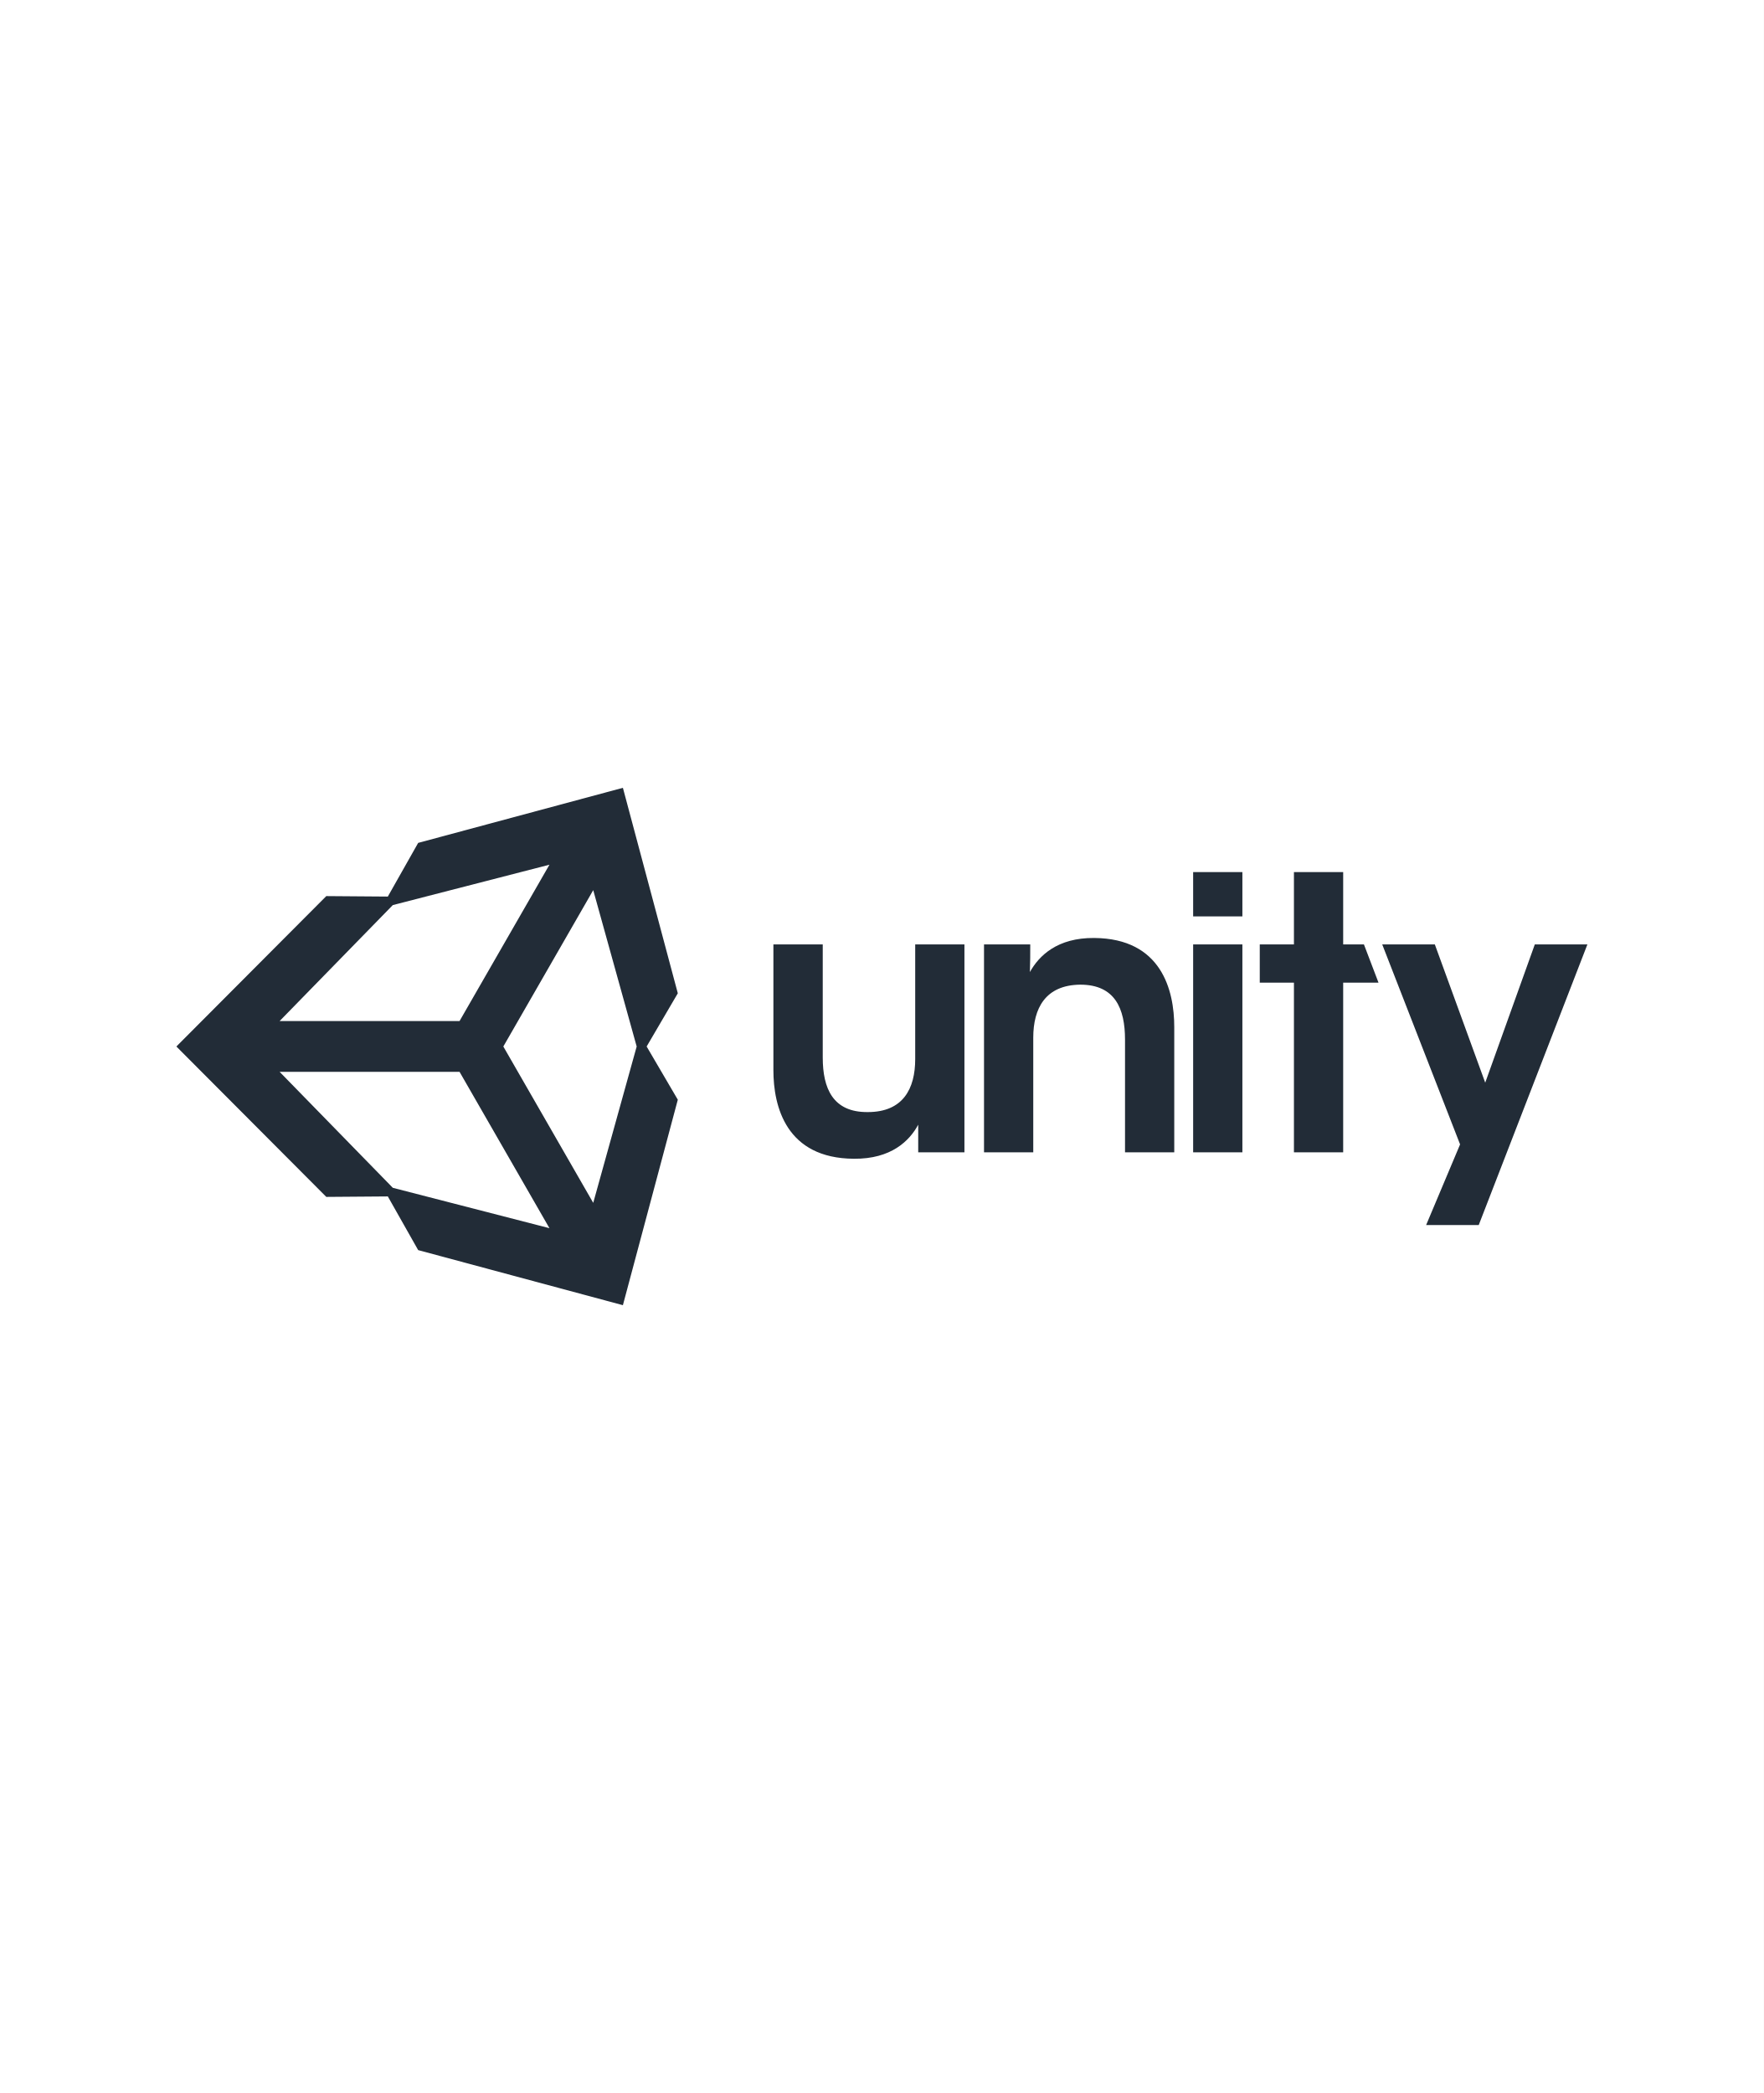
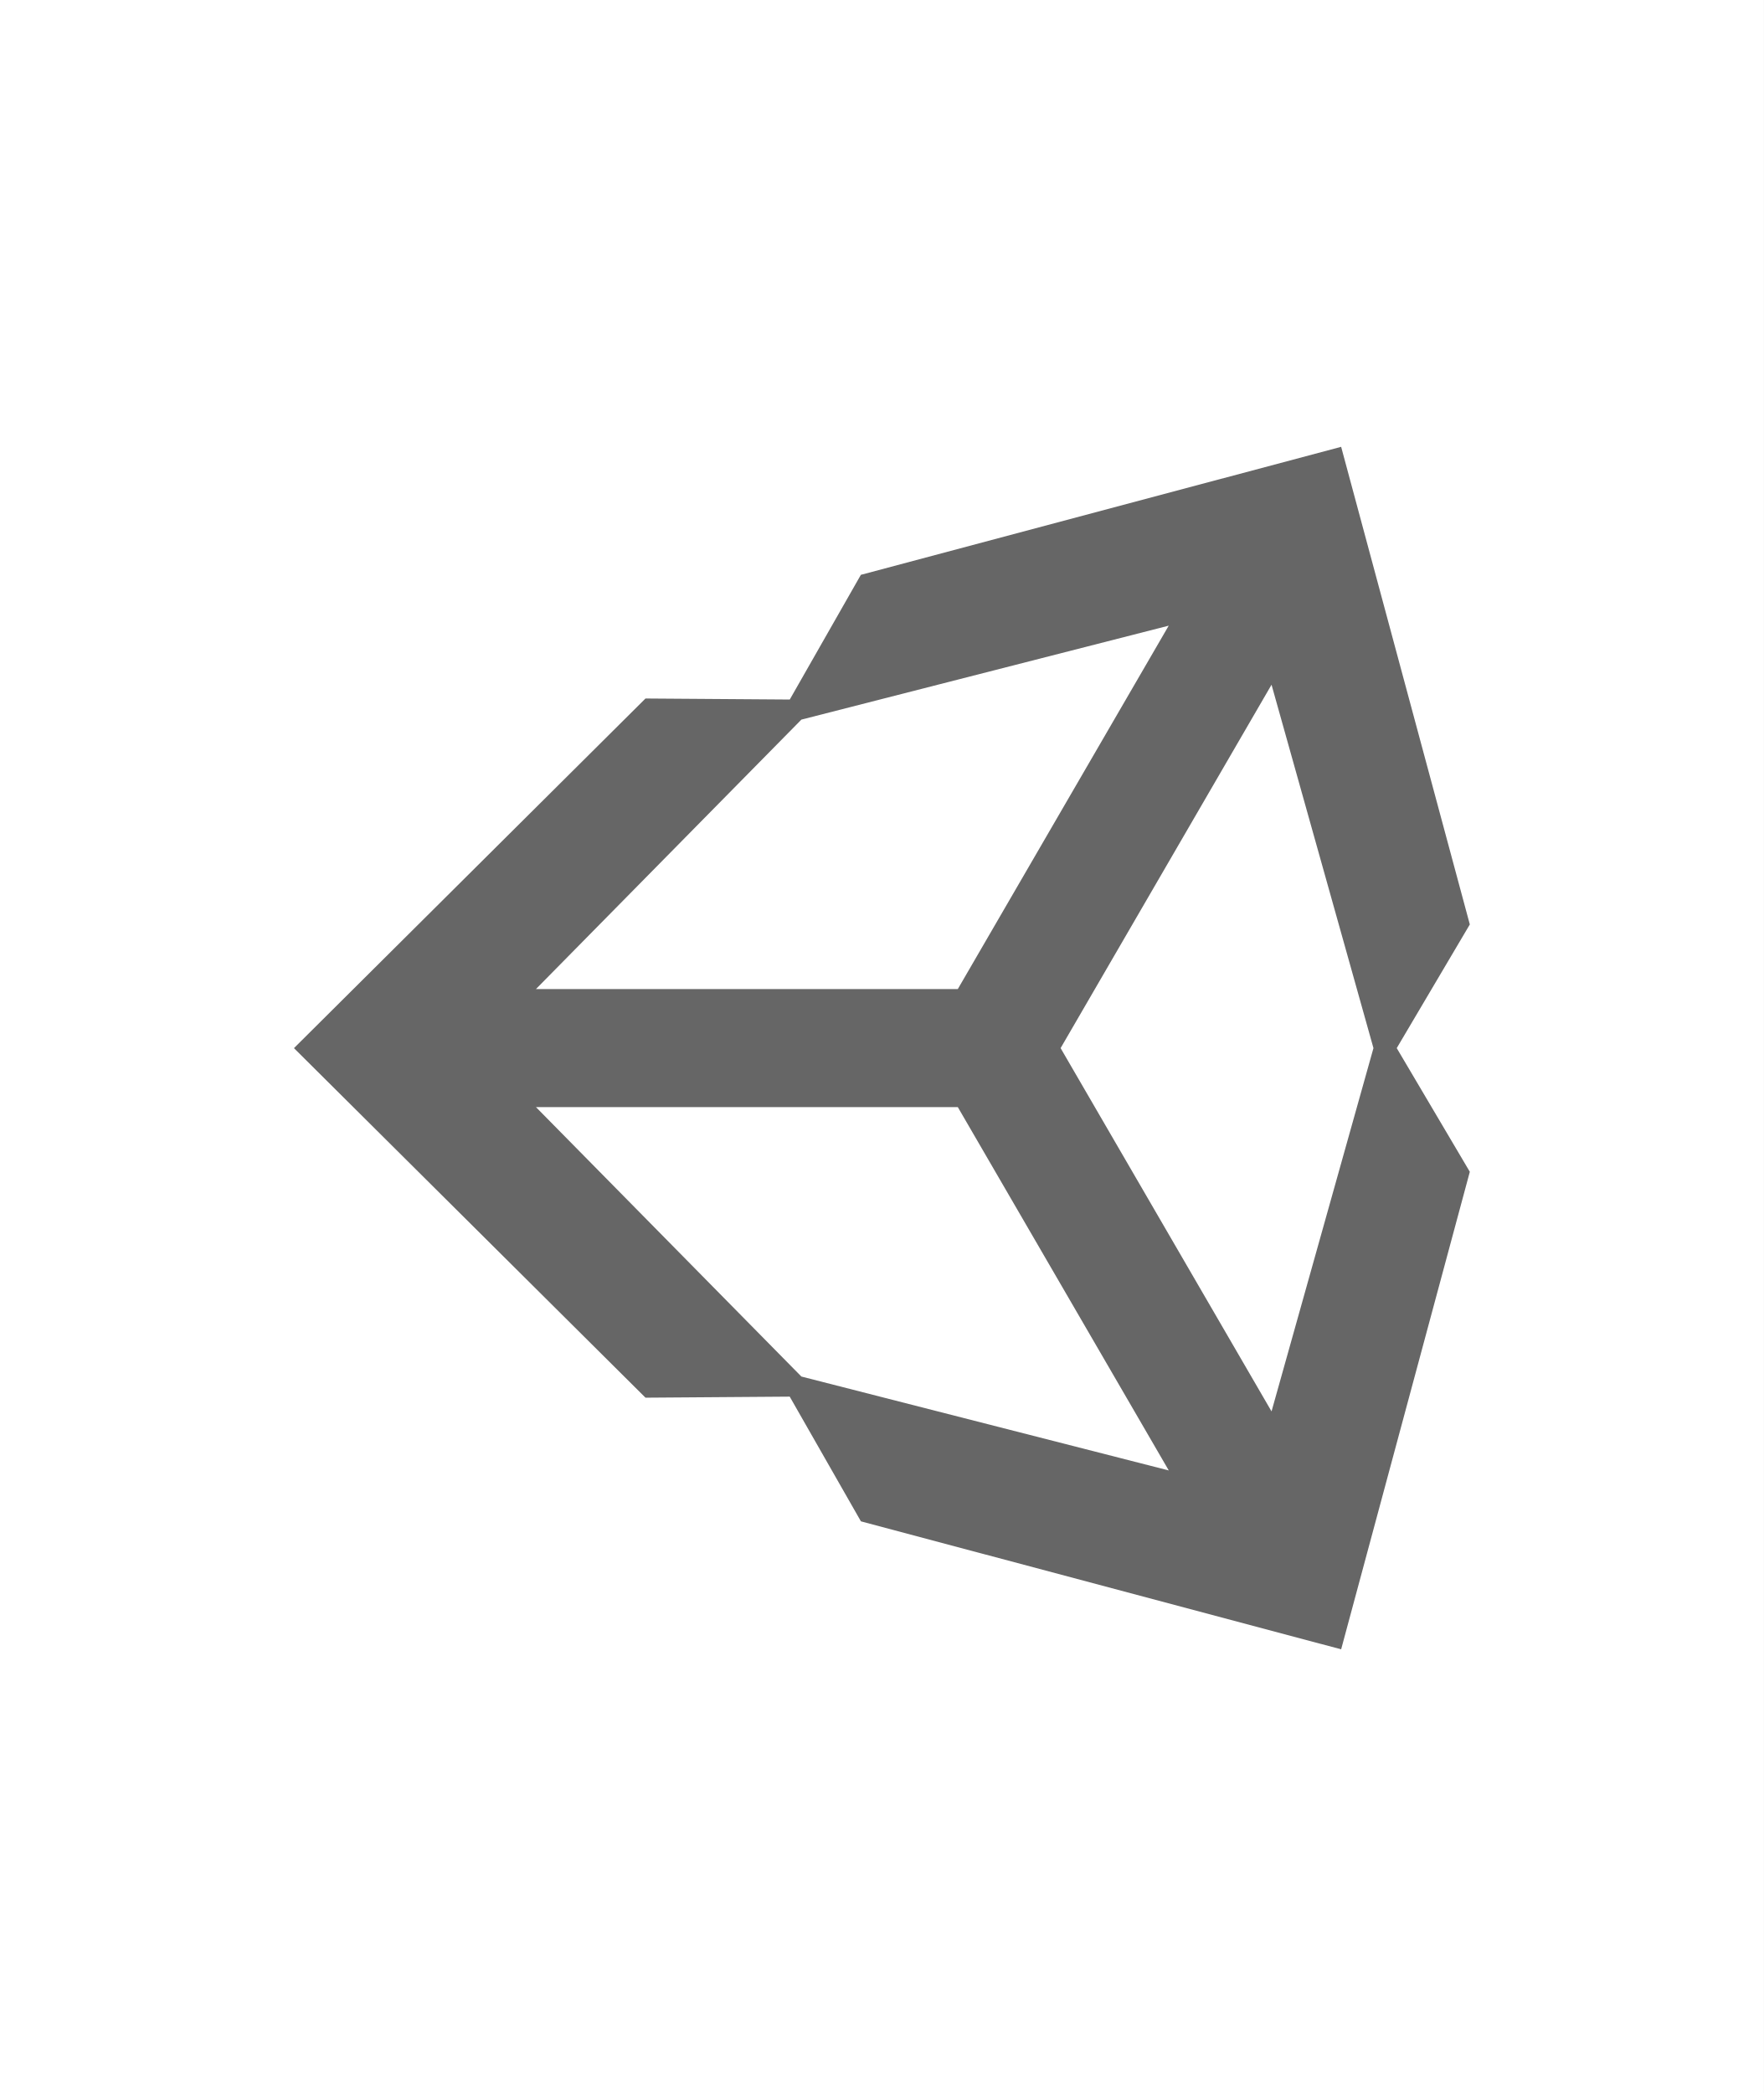
<svg xmlns="http://www.w3.org/2000/svg" width="150" height="178" viewBox="0 0 150 178" fill="none">
  <rect width="150" height="178" fill="white" />
-   <path d="M82.02 80.317H77.833V90.072C77.833 92.582 76.808 94.577 73.803 94.577C70.827 94.607 69.97 92.552 69.97 89.943V80.317H65.773V91.014C65.773 94.101 66.856 98.516 72.621 98.546C75.783 98.576 77.35 97.028 78.089 95.649V98H82.02V80.317ZM83.685 98H87.873V88.246C87.873 85.765 88.898 83.77 91.873 83.741C94.819 83.741 95.677 85.765 95.677 88.415V98H99.864V87.343C99.864 84.217 98.78 79.811 93.056 79.771C89.922 79.742 88.356 81.28 87.587 82.669C87.617 81.835 87.617 81.091 87.617 80.317H83.685V98ZM101.47 98H105.658V80.317H101.47V98ZM101.47 77.936H105.658V74.165H101.47V77.936ZM110.042 98H114.23V83.572H117.235L115.994 80.317H114.23V74.165H110.042V80.317H107.136V83.572H110.042V98ZM121.285 104.183H125.758L135 80.317H130.527L126.31 92.076L122.024 80.317H117.55L124.172 97.326L121.285 104.183ZM42.805 89L50.451 75.703L54.146 89L50.451 102.297L42.805 89ZM39.081 91.153L46.727 104.451L33.406 101.017L23.779 91.153H39.081ZM46.727 73.54L39.081 86.837H23.779L33.406 76.973L46.727 73.54ZM57.644 84.475L52.974 67L35.563 71.684L32.982 76.249L27.75 76.209L15 89L27.75 101.791L32.982 101.751L35.563 106.316L52.974 111L57.644 93.525L54.993 89L57.644 84.475Z" fill="#222C37" />
+   <path d="M90.199 89.137L108.137 58.233L116.805 89.137L108.137 120.033L90.199 89.137ZM81.457 94.155L99.397 125.054L68.153 117.068L45.581 94.155H81.457ZM99.393 53.21L81.457 84.114H45.581L68.153 61.2L99.393 53.21ZM125 78.62L114.057 38L73.212 48.886L67.165 59.492L54.896 59.404L25 89.139L54.896 118.867H54.898L67.161 118.777L73.216 129.383L114.057 140.267L125 99.656L118.785 89.137L125 78.62L125 78.62Z" fill="#666666" />
</svg>
